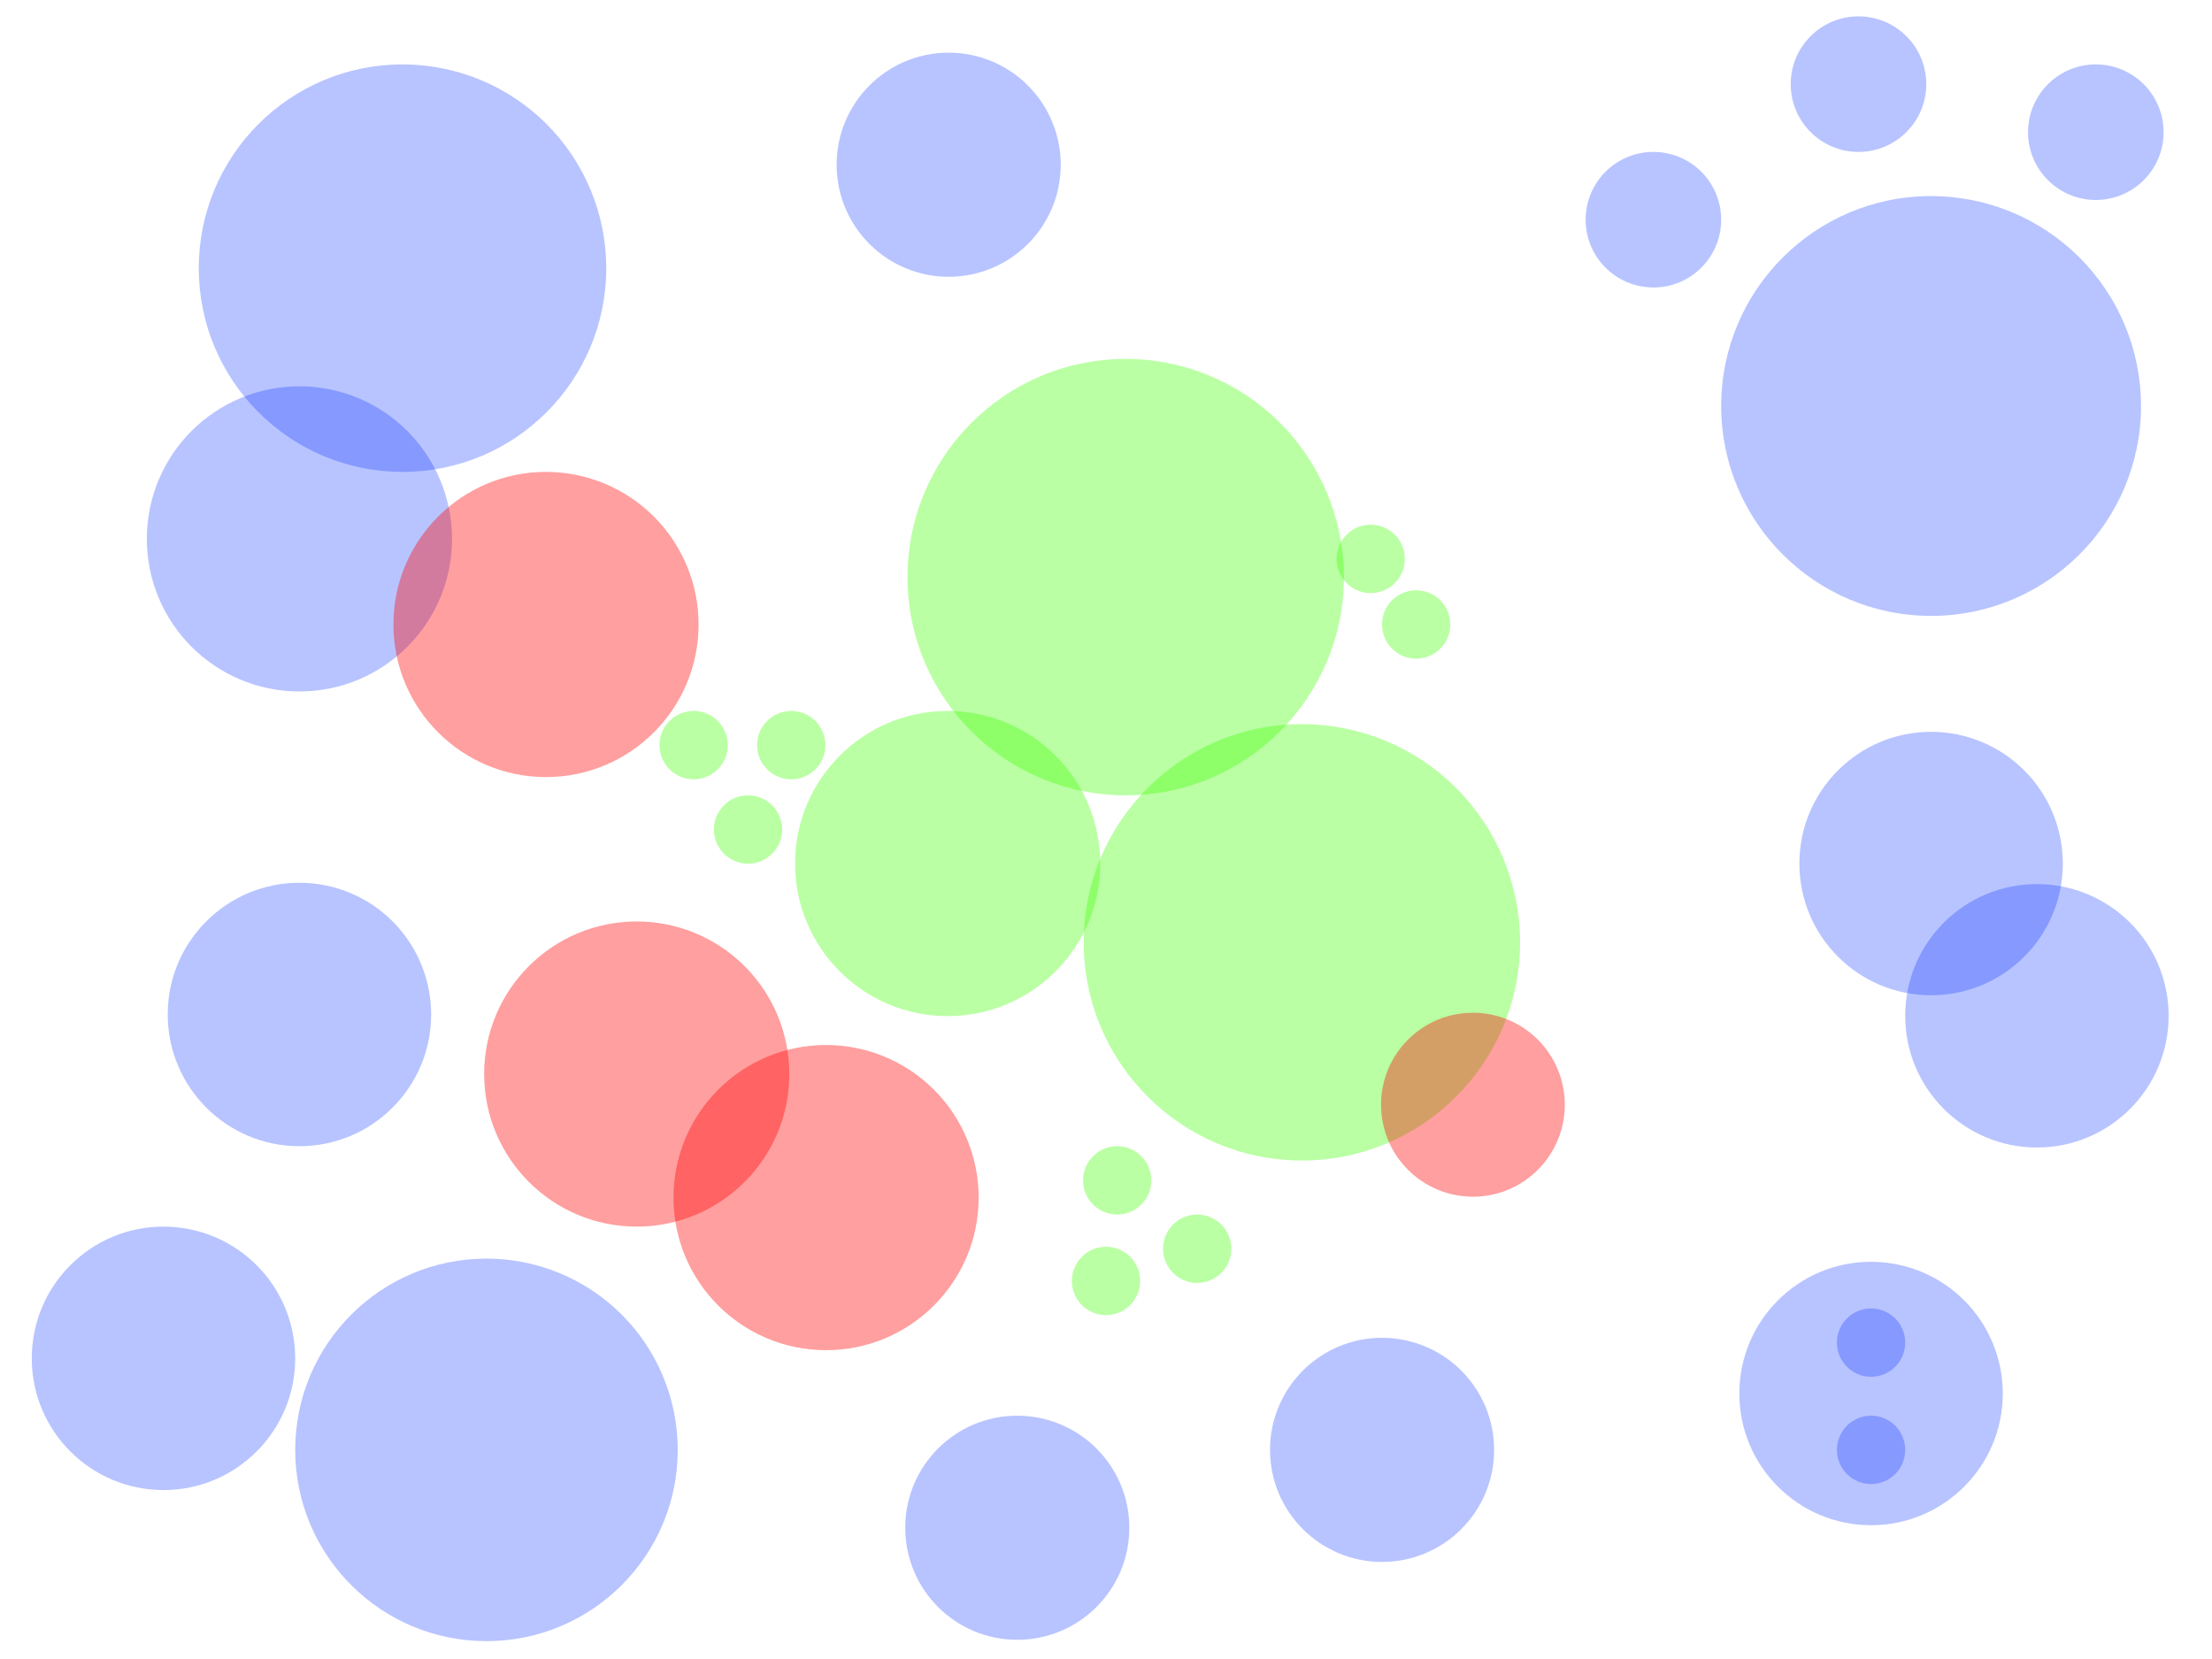
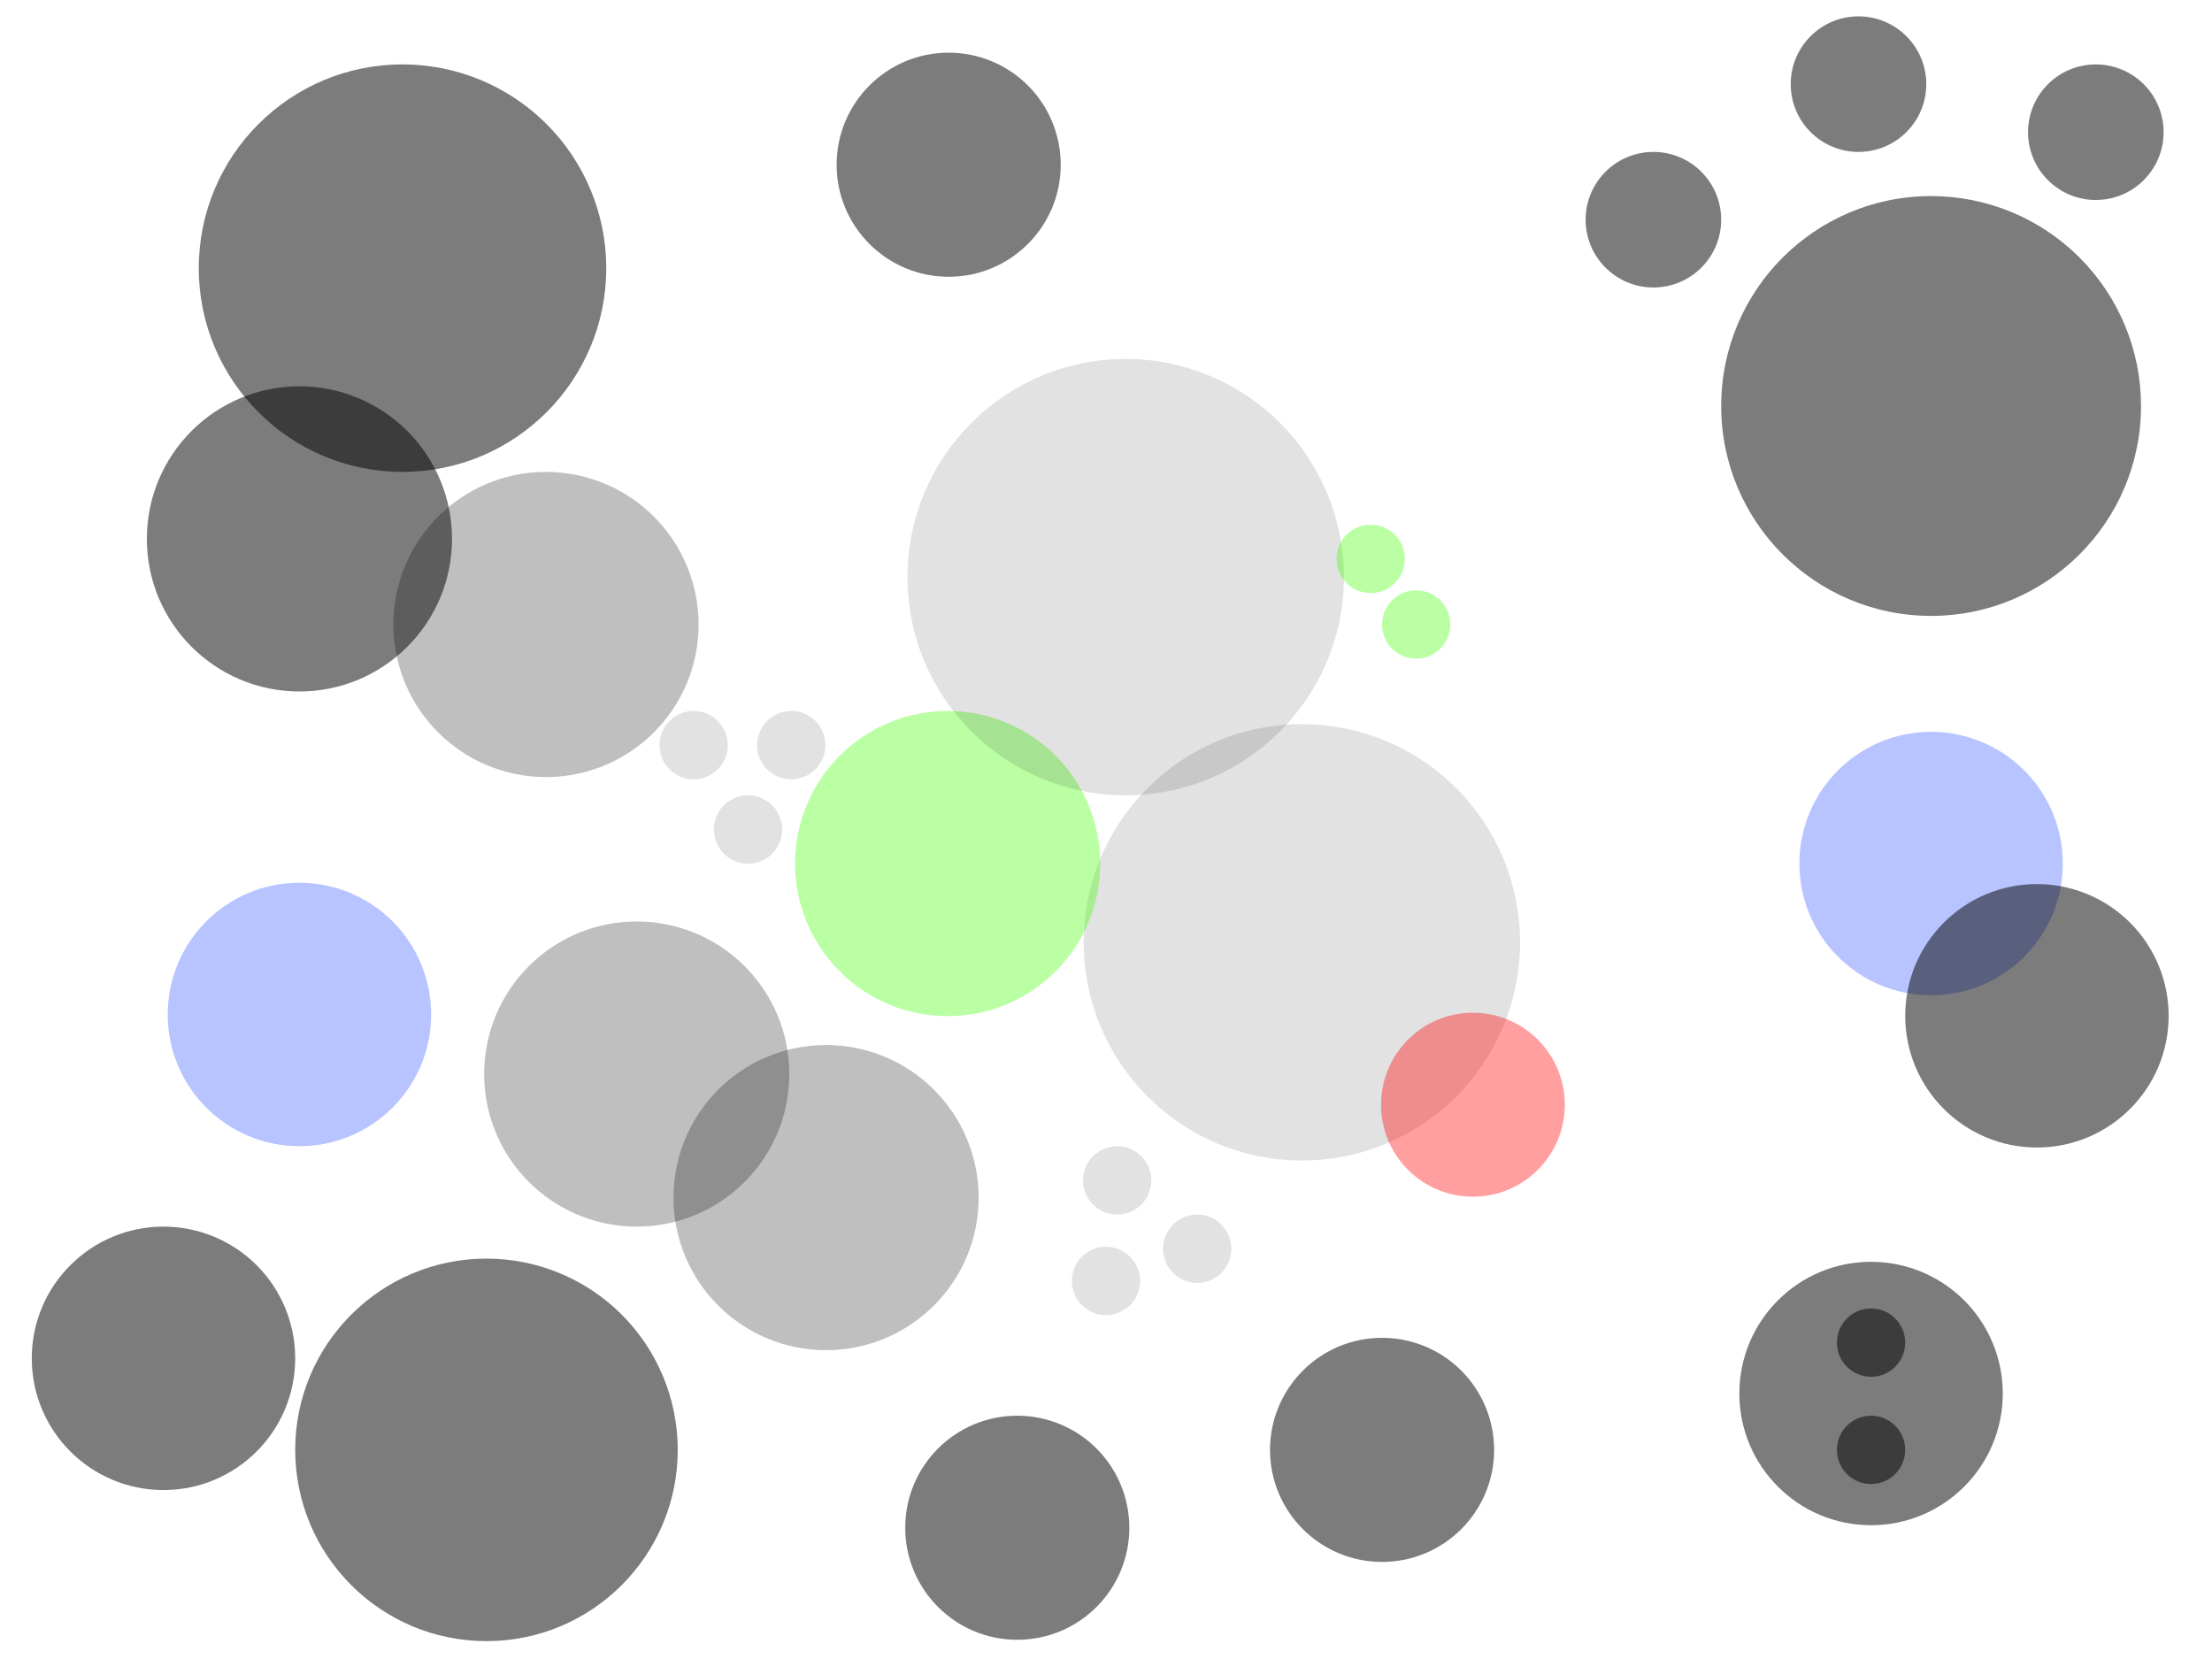
<svg xmlns="http://www.w3.org/2000/svg" version="1.1" viewBox="0.0 0.0 960.0 720.0" fill="none" stroke="none" stroke-linecap="square" stroke-miterlimit="10">
  <clipPath id="g7909b9828f_0_0.0">
    <path d="m0 0l960.0 0l0 720.0l-960.0 0l0 -720.0z" clip-rule="nonzero" />
  </clipPath>
  <g clip-path="url(#g7909b9828f_0_0.0)">
    <path fill="#ffffff" d="m0 0l960.0 0l0 720.0l-960.0 0z" fill-rule="evenodd" />
-     <path fill="#002eff" fill-opacity="0.28" d="m86.267 116.378l0 0c0 -48.836 39.589 -88.425 88.425 -88.425l0 0c23.452 0 45.943 9.316 62.526 25.899c16.583 16.583 25.899 39.074 25.899 62.526l0 0c0 48.836 -39.589 88.425 -88.425 88.425l0 0c-48.836 0 -88.425 -39.589 -88.425 -88.425z" fill-rule="evenodd" />
-     <path fill="#002eff" fill-opacity="0.28" d="m63.733 233.874l0 0c0 -36.573 29.648 -66.22 66.22 -66.22l0 0c17.563 0 34.406 6.977 46.825 19.396c12.419 12.419 19.396 29.262 19.396 46.825l0 0c0 36.573 -29.648 66.22 -66.22 66.22l0 0c-36.573 0 -66.22 -29.648 -66.22 -66.22z" fill-rule="evenodd" />
-     <path fill="#40ff00" fill-opacity="0.357" d="m470.325 408.962l0 0c0 -52.297 42.395 -94.693 94.693 -94.693l0 0c25.114 0 49.2 9.977 66.958 27.735c17.758 17.758 27.735 41.844 27.735 66.958l0 0c0 52.297 -42.395 94.693 -94.693 94.693l0 0c-52.297 0 -94.693 -42.395 -94.693 -94.693z" fill-rule="evenodd" />
-     <path fill="#002eff" fill-opacity="0.28" d="m746.989 176.194l0 0c0 -50.314 40.788 -91.102 91.102 -91.102l0 0c24.162 0 47.334 9.598 64.419 26.683c17.085 17.085 26.683 40.257 26.683 64.419l0 0c0 50.314 -40.788 91.102 -91.102 91.102l0 0c-50.314 0 -91.102 -40.788 -91.102 -91.102z" fill-rule="evenodd" />
-     <path fill="#ff0000" fill-opacity="0.375" d="m210.123 466.129l0 0c0 -36.573 29.648 -66.22 66.22 -66.22l0 0c17.563 0 34.406 6.977 46.825 19.396c12.419 12.419 19.396 29.262 19.396 46.825l0 0c0 36.573 -29.648 66.22 -66.22 66.22l0 0c-36.573 0 -66.22 -29.648 -66.22 -66.22z" fill-rule="evenodd" />
+     <path fill="#000000" fill-opacity="0.515" d="m86.267 116.378l0 0c0 -48.836 39.589 -88.425 88.425 -88.425l0 0c23.452 0 45.943 9.316 62.526 25.899c16.583 16.583 25.899 39.074 25.899 62.526l0 0c0 48.836 -39.589 88.425 -88.425 88.425l0 0c-48.836 0 -88.425 -39.589 -88.425 -88.425z" fill-rule="evenodd" />
+     <path fill="#000000" fill-opacity="0.515" d="m63.733 233.874l0 0c0 -36.573 29.648 -66.22 66.22 -66.22l0 0c17.563 0 34.406 6.977 46.825 19.396c12.419 12.419 19.396 29.262 19.396 46.825l0 0c0 36.573 -29.648 66.22 -66.22 66.22l0 0c-36.573 0 -66.22 -29.648 -66.22 -66.22z" fill-rule="evenodd" />
+     <path fill="#000000" fill-opacity="0.114" d="m470.325 408.962l0 0c0 -52.297 42.395 -94.693 94.693 -94.693l0 0c25.114 0 49.2 9.977 66.958 27.735c17.758 17.758 27.735 41.844 27.735 66.958l0 0c0 52.297 -42.395 94.693 -94.693 94.693l0 0c-52.297 0 -94.693 -42.395 -94.693 -94.693z" fill-rule="evenodd" />
+     <path fill="#000000" fill-opacity="0.515" d="m746.989 176.194l0 0c0 -50.314 40.788 -91.102 91.102 -91.102l0 0c24.162 0 47.334 9.598 64.419 26.683c17.085 17.085 26.683 40.257 26.683 64.419l0 0c0 50.314 -40.788 91.102 -91.102 91.102l0 0c-50.314 0 -91.102 -40.788 -91.102 -91.102z" fill-rule="evenodd" />
+     <path fill="#000000" fill-opacity="0.252" d="m210.123 466.129l0 0c0 -36.573 29.648 -66.22 66.22 -66.22l0 0c17.563 0 34.406 6.977 46.825 19.396c12.419 12.419 19.396 29.262 19.396 46.825l0 0c0 36.573 -29.648 66.22 -66.22 66.22l0 0c-36.573 0 -66.22 -29.648 -66.22 -66.22z" fill-rule="evenodd" />
    <path fill="#40ff00" fill-opacity="0.357" d="m345.062 374.772l0 0c0 -36.573 29.648 -66.22 66.22 -66.22l0 0c17.563 0 34.406 6.977 46.825 19.396c12.419 12.419 19.396 29.262 19.396 46.825l0 0c0 36.573 -29.648 66.22 -66.22 66.22l0 0c-36.573 0 -66.22 -29.648 -66.22 -66.22z" fill-rule="evenodd" />
-     <path fill="#ff0000" fill-opacity="0.375" d="m170.743 271.024l0 0c0 -36.573 29.648 -66.22 66.22 -66.22l0 0c17.563 0 34.406 6.977 46.825 19.396c12.419 12.419 19.396 29.262 19.396 46.825l0 0c0 36.573 -29.648 66.22 -66.22 66.22l0 0c-36.573 0 -66.22 -29.648 -66.22 -66.22z" fill-rule="evenodd" />
-     <path fill="#40ff00" fill-opacity="0.357" d="m393.857 250.472l0 0c0 -52.297 42.395 -94.693 94.693 -94.693l0 0c25.114 0 49.2 9.977 66.958 27.735c17.758 17.758 27.735 41.844 27.735 66.958l0 0c0 52.297 -42.395 94.693 -94.693 94.693l0 0c-52.297 0 -94.693 -42.395 -94.693 -94.693z" fill-rule="evenodd" />
-     <path fill="#ff0000" fill-opacity="0.375" d="m292.291 519.748l0 0c0 -36.573 29.648 -66.22 66.22 -66.22l0 0c17.563 0 34.406 6.977 46.825 19.396c12.419 12.419 19.396 29.262 19.396 46.825l0 0c0 36.573 -29.648 66.221 -66.22 66.221l0 0c-36.573 0 -66.22 -29.648 -66.22 -66.221z" fill-rule="evenodd" />
-     <path fill="#002eff" fill-opacity="0.28" d="m13.79 589.514l0 0c0 -31.572 25.594 -57.165 57.165 -57.165l0 0c15.161 0 29.701 6.023 40.422 16.743c10.721 10.721 16.743 25.261 16.743 40.422l0 0c0 31.572 -25.594 57.165 -57.165 57.165l0 0c-31.572 0 -57.165 -25.594 -57.165 -57.165z" fill-rule="evenodd" />
-     <path fill="#002eff" fill-opacity="0.28" d="m128.121 629.239l0 0c0 -45.844 37.164 -83.008 83.008 -83.008l0 0c22.015 0 43.128 8.745 58.695 24.312c15.567 15.567 24.312 36.68 24.312 58.695l0 0c0 45.844 -37.164 83.008 -83.008 83.008l0 0c-45.844 0 -83.008 -37.164 -83.008 -83.008z" fill-rule="evenodd" />
-     <path fill="#002eff" fill-opacity="0.28" d="m754.869 604.777l0 0c0 -31.572 25.594 -57.165 57.165 -57.165l0 0c15.161 0 29.701 6.023 40.422 16.743c10.721 10.721 16.743 25.261 16.743 40.422l0 0c0 31.572 -25.594 57.165 -57.165 57.165l0 0c-31.572 0 -57.165 -25.594 -57.165 -57.165z" fill-rule="evenodd" />
-     <path fill="#40ff00" fill-opacity="0.357" d="m309.824 360l0 0c0 -8.193 6.635 -14.835 14.819 -14.835l0 0c3.93 0 7.699 1.563 10.479 4.345c2.779 2.782 4.34 6.555 4.34 10.49l0 0c0 8.193 -6.635 14.835 -14.819 14.835l0 0c-8.184 0 -14.819 -6.642 -14.819 -14.835z" fill-rule="evenodd" />
+     <path fill="#000000" fill-opacity="0.252" d="m170.743 271.024l0 0c0 -36.573 29.648 -66.22 66.22 -66.22l0 0c17.563 0 34.406 6.977 46.825 19.396c12.419 12.419 19.396 29.262 19.396 46.825l0 0c0 36.573 -29.648 66.22 -66.22 66.22l0 0c-36.573 0 -66.22 -29.648 -66.22 -66.22z" fill-rule="evenodd" />
+     <path fill="#000000" fill-opacity="0.114" d="m393.857 250.472l0 0c0 -52.297 42.395 -94.693 94.693 -94.693l0 0c25.114 0 49.2 9.977 66.958 27.735c17.758 17.758 27.735 41.844 27.735 66.958l0 0c0 52.297 -42.395 94.693 -94.693 94.693l0 0c-52.297 0 -94.693 -42.395 -94.693 -94.693z" fill-rule="evenodd" />
+     <path fill="#000000" fill-opacity="0.252" d="m292.291 519.748l0 0c0 -36.573 29.648 -66.22 66.22 -66.22l0 0c17.563 0 34.406 6.977 46.825 19.396c12.419 12.419 19.396 29.262 19.396 46.825l0 0c0 36.573 -29.648 66.221 -66.22 66.221l0 0c-36.573 0 -66.22 -29.648 -66.22 -66.221z" fill-rule="evenodd" />
+     <path fill="#000000" fill-opacity="0.515" d="m13.79 589.514l0 0c0 -31.572 25.594 -57.165 57.165 -57.165l0 0c15.161 0 29.701 6.023 40.422 16.743c10.721 10.721 16.743 25.261 16.743 40.422l0 0c0 31.572 -25.594 57.165 -57.165 57.165l0 0c-31.572 0 -57.165 -25.594 -57.165 -57.165z" fill-rule="evenodd" />
+     <path fill="#000000" fill-opacity="0.515" d="m128.121 629.239l0 0c0 -45.844 37.164 -83.008 83.008 -83.008l0 0c22.015 0 43.128 8.745 58.695 24.312c15.567 15.567 24.312 36.68 24.312 58.695l0 0c0 45.844 -37.164 83.008 -83.008 83.008l0 0c-45.844 0 -83.008 -37.164 -83.008 -83.008z" fill-rule="evenodd" />
+     <path fill="#000000" fill-opacity="0.515" d="m754.869 604.777l0 0c0 -31.572 25.594 -57.165 57.165 -57.165l0 0c15.161 0 29.701 6.023 40.422 16.743c10.721 10.721 16.743 25.261 16.743 40.422l0 0c0 31.572 -25.594 57.165 -57.165 57.165l0 0c-31.572 0 -57.165 -25.594 -57.165 -57.165z" fill-rule="evenodd" />
+     <path fill="#000000" fill-opacity="0.114" d="m309.824 360l0 0c0 -8.193 6.635 -14.835 14.819 -14.835l0 0c3.93 0 7.699 1.563 10.479 4.345c2.779 2.782 4.34 6.555 4.34 10.49l0 0c0 8.193 -6.635 14.835 -14.819 14.835l0 0c-8.184 0 -14.819 -6.642 -14.819 -14.835z" fill-rule="evenodd" />
    <path fill="#40ff00" fill-opacity="0.357" d="m580.06 242.551l0 0c0 -8.193 6.635 -14.835 14.819 -14.835l0 0c3.93 0 7.699 1.563 10.479 4.345c2.779 2.782 4.34 6.555 4.34 10.49l0 0c0 8.193 -6.635 14.835 -14.819 14.835l0 0c-8.184 0 -14.819 -6.642 -14.819 -14.835z" fill-rule="evenodd" />
-     <path fill="#40ff00" fill-opacity="0.357" d="m470.036 512.278l0 0c0 -8.193 6.635 -14.835 14.819 -14.835l0 0c3.93 0 7.699 1.563 10.479 4.345c2.779 2.782 4.34 6.555 4.34 10.49l0 0c0 8.193 -6.635 14.835 -14.819 14.835l0 0c-8.184 0 -14.819 -6.642 -14.819 -14.835z" fill-rule="evenodd" />
-     <path fill="#40ff00" fill-opacity="0.357" d="m504.759 541.947l0 0c0 -8.193 6.635 -14.835 14.819 -14.835l0 0c3.93 0 7.699 1.563 10.479 4.345c2.779 2.782 4.34 6.555 4.34 10.49l0 0c0 8.193 -6.635 14.835 -14.819 14.835l0 0c-8.184 0 -14.819 -6.642 -14.819 -14.835z" fill-rule="evenodd" />
-     <path fill="#40ff00" fill-opacity="0.357" d="m465.176 555.923l0 0c0 -8.193 6.635 -14.835 14.819 -14.835l0 0c3.93 0 7.699 1.563 10.479 4.345c2.779 2.782 4.34 6.555 4.34 10.49l0 0c0 8.193 -6.635 14.835 -14.819 14.835l0 0c-8.184 0 -14.819 -6.642 -14.819 -14.835z" fill-rule="evenodd" />
+     <path fill="#000000" fill-opacity="0.114" d="m470.036 512.278l0 0c0 -8.193 6.635 -14.835 14.819 -14.835l0 0c3.93 0 7.699 1.563 10.479 4.345c2.779 2.782 4.34 6.555 4.34 10.49l0 0c0 8.193 -6.635 14.835 -14.819 14.835l0 0c-8.184 0 -14.819 -6.642 -14.819 -14.835z" fill-rule="evenodd" />
+     <path fill="#000000" fill-opacity="0.114" d="m504.759 541.947l0 0c0 -8.193 6.635 -14.835 14.819 -14.835l0 0c3.93 0 7.699 1.563 10.479 4.345c2.779 2.782 4.34 6.555 4.34 10.49l0 0c0 8.193 -6.635 14.835 -14.819 14.835l0 0c-8.184 0 -14.819 -6.642 -14.819 -14.835z" fill-rule="evenodd" />
+     <path fill="#000000" fill-opacity="0.114" d="m465.176 555.923l0 0c0 -8.193 6.635 -14.835 14.819 -14.835l0 0c3.93 0 7.699 1.563 10.479 4.345c2.779 2.782 4.34 6.555 4.34 10.49l0 0c0 8.193 -6.635 14.835 -14.819 14.835l0 0c-8.184 0 -14.819 -6.642 -14.819 -14.835z" fill-rule="evenodd" />
    <path fill="#40ff00" fill-opacity="0.357" d="m599.795 271.024l0 0c0 -8.193 6.635 -14.835 14.819 -14.835l0 0c3.93 0 7.699 1.563 10.479 4.345c2.779 2.782 4.34 6.555 4.34 10.49l0 0c0 8.193 -6.635 14.835 -14.819 14.835l0 0c-8.184 0 -14.819 -6.642 -14.819 -14.835z" fill-rule="evenodd" />
-     <path fill="#002eff" fill-opacity="0.28" d="m797.215 582.693l0 0c0 -8.193 6.635 -14.835 14.819 -14.835l0 0c3.93 0 7.699 1.563 10.479 4.345c2.779 2.782 4.34 6.555 4.34 10.49l0 0c0 8.193 -6.635 14.835 -14.819 14.835l0 0c-8.184 0 -14.819 -6.642 -14.819 -14.835z" fill-rule="evenodd" />
-     <path fill="#002eff" fill-opacity="0.28" d="m797.215 629.239l0 0c0 -8.193 6.635 -14.835 14.819 -14.835l0 0c3.93 0 7.699 1.563 10.479 4.345c2.779 2.782 4.34 6.555 4.34 10.49l0 0c0 8.193 -6.635 14.835 -14.819 14.835l0 0c-8.184 0 -14.819 -6.642 -14.819 -14.835z" fill-rule="evenodd" />
+     <path fill="#000000" fill-opacity="0.515" d="m797.215 582.693l0 0c0 -8.193 6.635 -14.835 14.819 -14.835l0 0c3.93 0 7.699 1.563 10.479 4.345c2.779 2.782 4.34 6.555 4.34 10.49l0 0c0 8.193 -6.635 14.835 -14.819 14.835l0 0c-8.184 0 -14.819 -6.642 -14.819 -14.835z" fill-rule="evenodd" />
+     <path fill="#000000" fill-opacity="0.515" d="m797.215 629.239l0 0c0 -8.193 6.635 -14.835 14.819 -14.835l0 0c3.93 0 7.699 1.563 10.479 4.345c2.779 2.782 4.34 6.555 4.34 10.49l0 0c0 8.193 -6.635 14.835 -14.819 14.835l0 0c-8.184 0 -14.819 -6.642 -14.819 -14.835z" fill-rule="evenodd" />
    <path fill="#ff0000" fill-opacity="0.375" d="m599.37 479.443l0 0c0 -22.048 17.852 -39.921 39.874 -39.921l0 0c10.575 0 20.717 4.206 28.195 11.693c7.478 7.487 11.679 17.641 11.679 28.229l0 0c0 22.048 -17.852 39.921 -39.874 39.921l0 0c-22.022 0 -39.874 -17.873 -39.874 -39.921z" fill-rule="evenodd" />
-     <path fill="#002eff" fill-opacity="0.28" d="m688.155 95.349l0 0c0 -16.247 13.171 -29.417 29.417 -29.417l0 0c7.802 0 15.284 3.099 20.801 8.616c5.517 5.517 8.616 12.999 8.616 20.801l0 0c0 16.247 -13.171 29.417 -29.417 29.417l0 0c-16.247 0 -29.417 -13.171 -29.417 -29.417z" fill-rule="evenodd" />
-     <path fill="#002eff" fill-opacity="0.28" d="m777.165 36.514l0 0c0 -16.247 13.171 -29.417 29.417 -29.417l0 0c7.802 0 15.284 3.099 20.801 8.616c5.517 5.517 8.616 12.999 8.616 20.801l0 0c0 16.247 -13.171 29.417 -29.417 29.417l0 0c-16.247 0 -29.417 -13.171 -29.417 -29.417z" fill-rule="evenodd" />
-     <path fill="#002eff" fill-opacity="0.28" d="m880.163 57.37l0 0c0 -16.247 13.171 -29.417 29.417 -29.417l0 0c7.802 0 15.284 3.099 20.801 8.616c5.517 5.517 8.616 12.999 8.616 20.801l0 0c0 16.247 -13.171 29.417 -29.417 29.417l0 0c-16.247 0 -29.417 -13.171 -29.417 -29.417z" fill-rule="evenodd" />
+     <path fill="#000000" fill-opacity="0.515" d="m688.155 95.349l0 0c0 -16.247 13.171 -29.417 29.417 -29.417l0 0c7.802 0 15.284 3.099 20.801 8.616c5.517 5.517 8.616 12.999 8.616 20.801l0 0c0 16.247 -13.171 29.417 -29.417 29.417l0 0c-16.247 0 -29.417 -13.171 -29.417 -29.417z" fill-rule="evenodd" />
+     <path fill="#000000" fill-opacity="0.515" d="m777.165 36.514l0 0c0 -16.247 13.171 -29.417 29.417 -29.417l0 0c7.802 0 15.284 3.099 20.801 8.616c5.517 5.517 8.616 12.999 8.616 20.801l0 0c0 16.247 -13.171 29.417 -29.417 29.417l0 0c-16.247 0 -29.417 -13.171 -29.417 -29.417z" fill-rule="evenodd" />
+     <path fill="#000000" fill-opacity="0.515" d="m880.163 57.37l0 0c0 -16.247 13.171 -29.417 29.417 -29.417l0 0c7.802 0 15.284 3.099 20.801 8.616c5.517 5.517 8.616 12.999 8.616 20.801l0 0c0 16.247 -13.171 29.417 -29.417 29.417l0 0c-16.247 0 -29.417 -13.171 -29.417 -29.417z" fill-rule="evenodd" />
    <path fill="#002eff" fill-opacity="0.28" d="m72.787 440.278l0 0c0 -31.572 25.594 -57.165 57.165 -57.165l0 0c15.161 0 29.701 6.023 40.422 16.743c10.721 10.721 16.743 25.261 16.743 40.422l0 0c0 31.572 -25.594 57.165 -57.165 57.165l0 0c-31.572 0 -57.165 -25.594 -57.165 -57.165z" fill-rule="evenodd" />
    <path fill="#002eff" fill-opacity="0.28" d="m780.927 374.772l0 0c0 -31.572 25.594 -57.165 57.165 -57.165l0 0c15.161 0 29.701 6.023 40.422 16.743c10.721 10.721 16.743 25.261 16.743 40.422l0 0c0 31.572 -25.594 57.165 -57.165 57.165l0 0c-31.572 0 -57.165 -25.594 -57.165 -57.165z" fill-rule="evenodd" />
-     <path fill="#002eff" fill-opacity="0.28" d="m551.184 629.239l0 0c0 -26.858 21.772 -48.63 48.63 -48.63l0 0c12.897 0 25.267 5.123 34.387 14.243c9.12 9.12 14.243 21.489 14.243 34.387l0 0c0 26.858 -21.772 48.63 -48.63 48.63l0 0c-26.858 0 -48.63 -21.772 -48.63 -48.63z" fill-rule="evenodd" />
-     <path fill="#002eff" fill-opacity="0.28" d="m363.094 71.488l0 0c0 -26.858 21.772 -48.63 48.63 -48.63l0 0c12.897 0 25.267 5.123 34.387 14.243c9.12 9.12 14.243 21.489 14.243 34.387l0 0c0 26.858 -21.772 48.63 -48.63 48.63l0 0c-26.858 0 -48.63 -21.772 -48.63 -48.63z" fill-rule="evenodd" />
-     <path fill="#002eff" fill-opacity="0.28" d="m392.865 663.034l0 0c0 -26.858 21.772 -48.63 48.63 -48.63l0 0c12.897 0 25.267 5.124 34.387 14.243c9.12 9.12 14.243 21.489 14.243 34.387l0 0c0 26.858 -21.772 48.63 -48.63 48.63l0 0c-26.858 0 -48.63 -21.772 -48.63 -48.63z" fill-rule="evenodd" />
-     <path fill="#002eff" fill-opacity="0.28" d="m826.853 440.85l0 0c0 -31.572 25.594 -57.165 57.165 -57.165l0 0c15.161 0 29.701 6.023 40.422 16.743c10.721 10.721 16.743 25.261 16.743 40.422l0 0c0 31.572 -25.594 57.165 -57.165 57.165l0 0c-31.572 0 -57.165 -25.594 -57.165 -57.165z" fill-rule="evenodd" />
-     <path fill="#40ff00" fill-opacity="0.357" d="m328.57 323.386l0 0c0 -8.193 6.635 -14.835 14.819 -14.835l0 0c3.93 0 7.699 1.563 10.479 4.345c2.779 2.782 4.34 6.555 4.34 10.49l0 0c0 8.193 -6.635 14.835 -14.819 14.835l0 0c-8.184 0 -14.819 -6.642 -14.819 -14.835z" fill-rule="evenodd" />
-     <path fill="#40ff00" fill-opacity="0.357" d="m286.215 323.386l0 0c0 -8.193 6.635 -14.835 14.819 -14.835l0 0c3.93 0 7.699 1.563 10.479 4.345c2.779 2.782 4.34 6.555 4.34 10.49l0 0c0 8.193 -6.635 14.835 -14.819 14.835l0 0c-8.184 0 -14.819 -6.642 -14.819 -14.835z" fill-rule="evenodd" />
+     <path fill="#000000" fill-opacity="0.515" d="m551.184 629.239l0 0c0 -26.858 21.772 -48.63 48.63 -48.63l0 0c12.897 0 25.267 5.123 34.387 14.243c9.12 9.12 14.243 21.489 14.243 34.387l0 0c0 26.858 -21.772 48.63 -48.63 48.63l0 0c-26.858 0 -48.63 -21.772 -48.63 -48.63z" fill-rule="evenodd" />
+     <path fill="#000000" fill-opacity="0.515" d="m363.094 71.488l0 0c0 -26.858 21.772 -48.63 48.63 -48.63l0 0c12.897 0 25.267 5.123 34.387 14.243c9.12 9.12 14.243 21.489 14.243 34.387l0 0c0 26.858 -21.772 48.63 -48.63 48.63l0 0c-26.858 0 -48.63 -21.772 -48.63 -48.63z" fill-rule="evenodd" />
+     <path fill="#000000" fill-opacity="0.515" d="m392.865 663.034l0 0c0 -26.858 21.772 -48.63 48.63 -48.63l0 0c12.897 0 25.267 5.124 34.387 14.243c9.12 9.12 14.243 21.489 14.243 34.387l0 0c0 26.858 -21.772 48.63 -48.63 48.63l0 0c-26.858 0 -48.63 -21.772 -48.63 -48.63z" fill-rule="evenodd" />
+     <path fill="#000000" fill-opacity="0.515" d="m826.853 440.85l0 0c0 -31.572 25.594 -57.165 57.165 -57.165l0 0c15.161 0 29.701 6.023 40.422 16.743c10.721 10.721 16.743 25.261 16.743 40.422l0 0c0 31.572 -25.594 57.165 -57.165 57.165l0 0c-31.572 0 -57.165 -25.594 -57.165 -57.165z" fill-rule="evenodd" />
+     <path fill="#000000" fill-opacity="0.114" d="m328.57 323.386l0 0c0 -8.193 6.635 -14.835 14.819 -14.835l0 0c3.93 0 7.699 1.563 10.479 4.345c2.779 2.782 4.34 6.555 4.34 10.49l0 0c0 8.193 -6.635 14.835 -14.819 14.835l0 0c-8.184 0 -14.819 -6.642 -14.819 -14.835z" fill-rule="evenodd" />
+     <path fill="#000000" fill-opacity="0.114" d="m286.215 323.386l0 0c0 -8.193 6.635 -14.835 14.819 -14.835l0 0c3.93 0 7.699 1.563 10.479 4.345c2.779 2.782 4.34 6.555 4.34 10.49l0 0c0 8.193 -6.635 14.835 -14.819 14.835l0 0c-8.184 0 -14.819 -6.642 -14.819 -14.835z" fill-rule="evenodd" />
  </g>
</svg>
